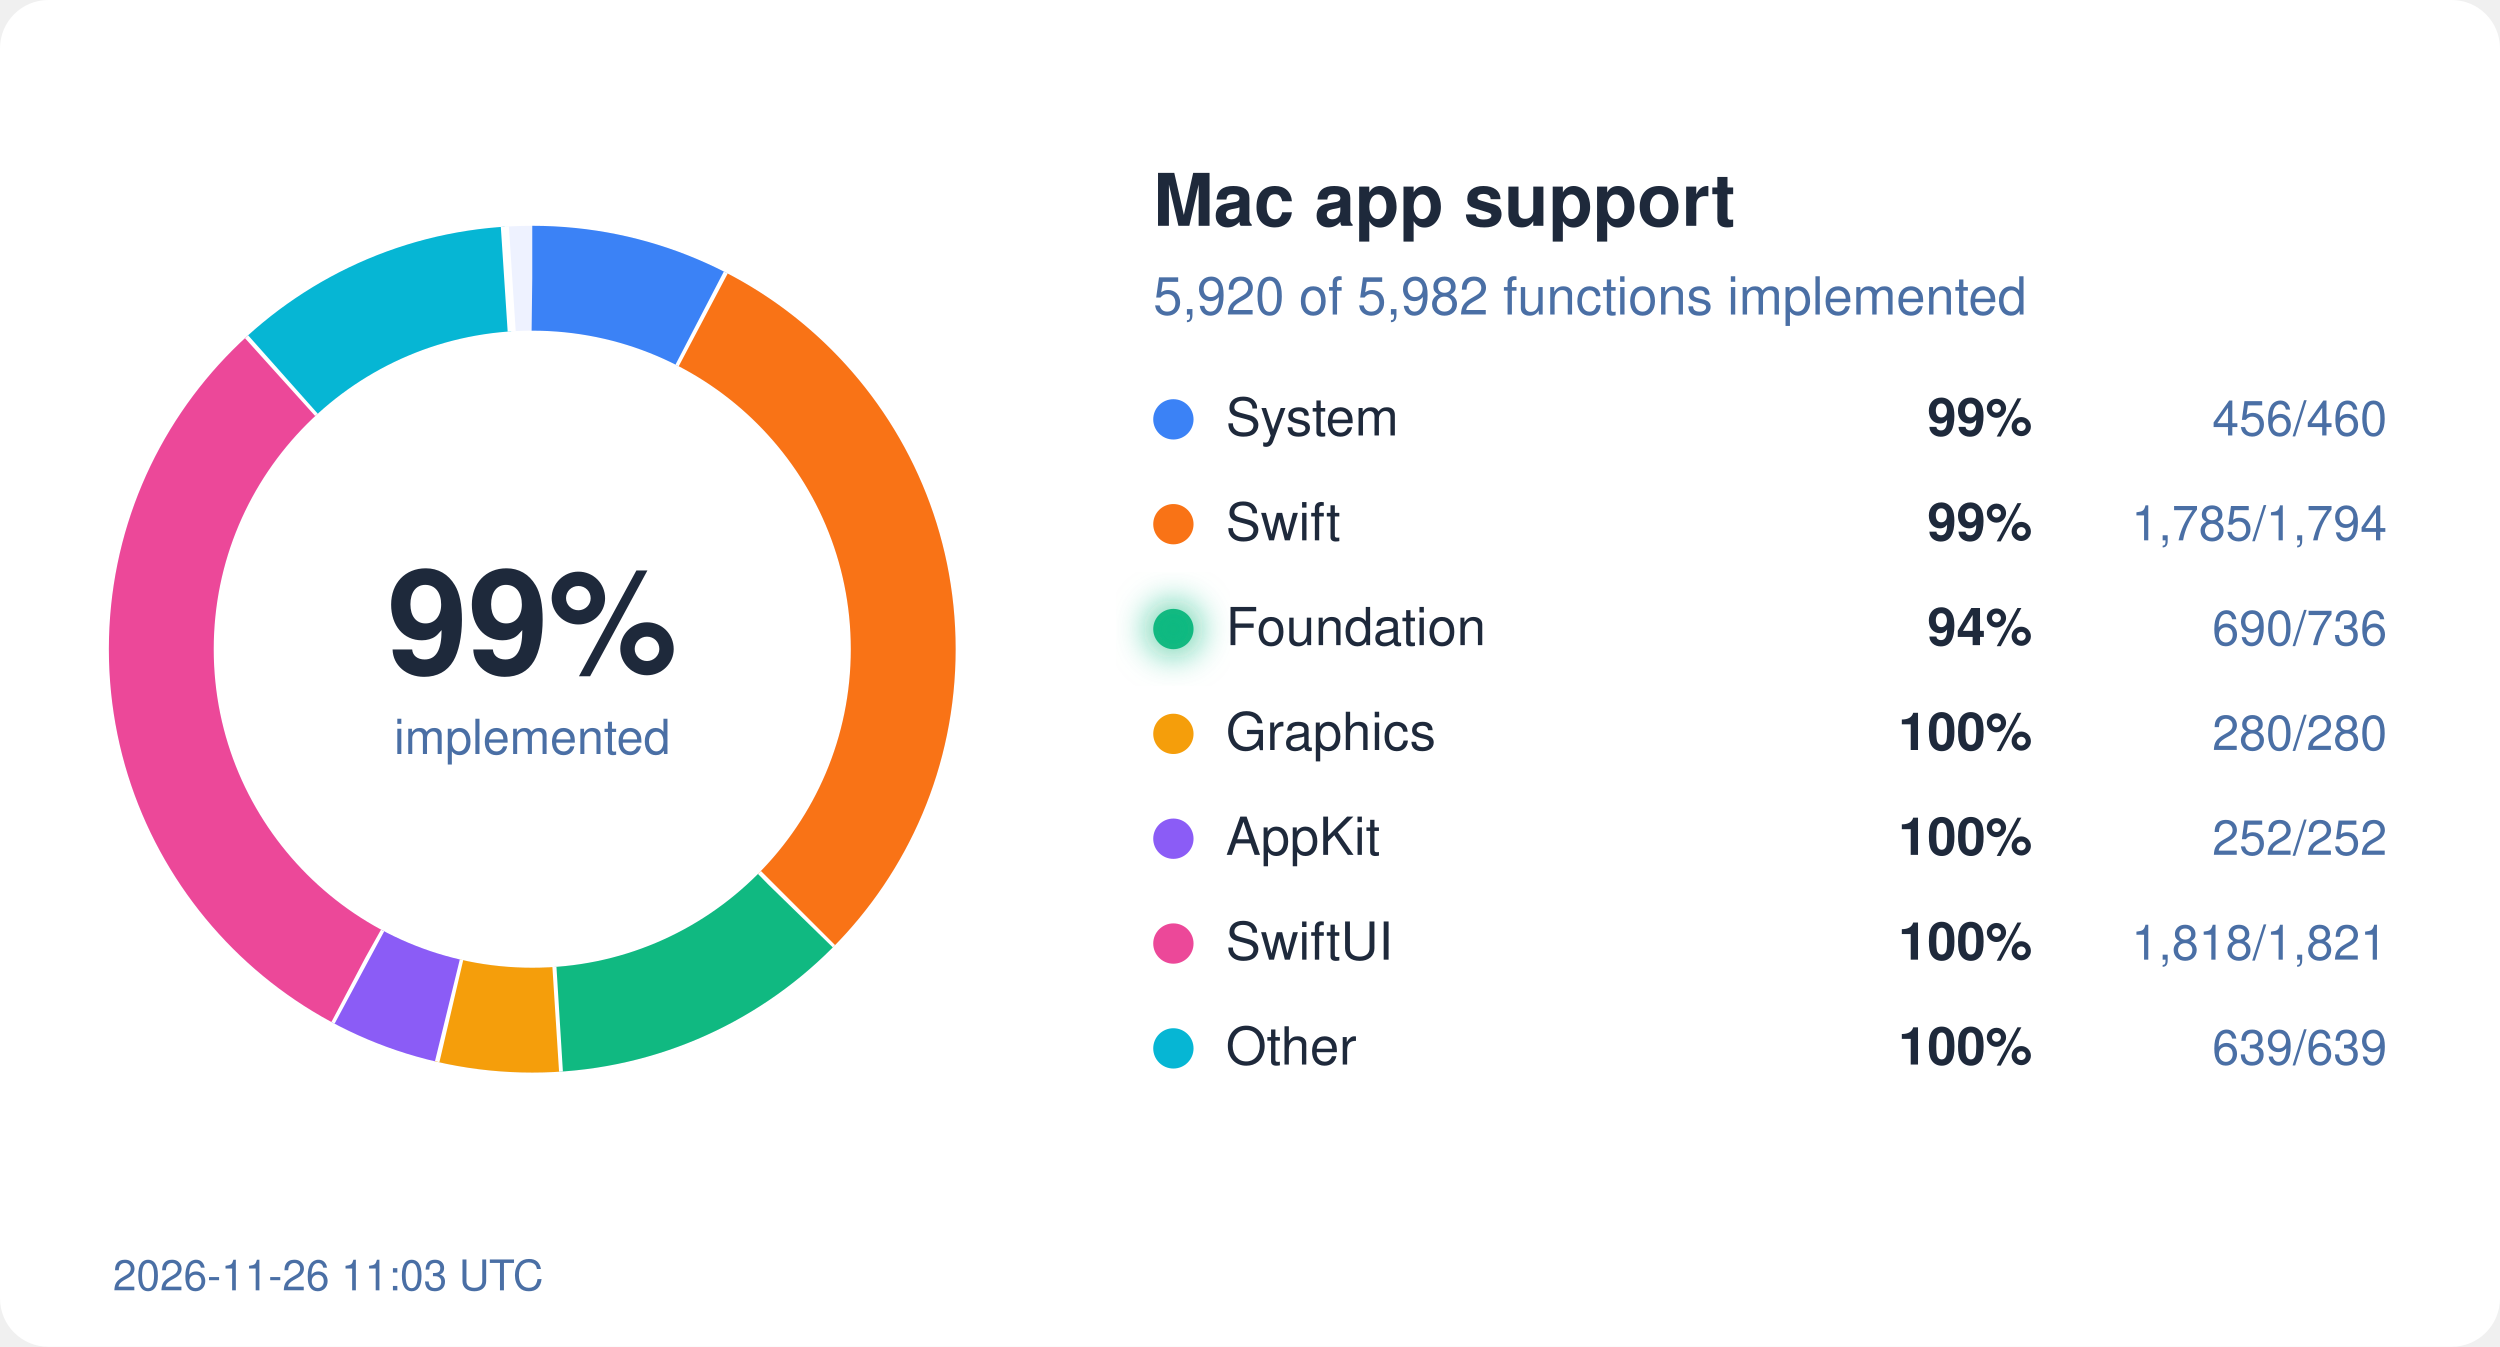
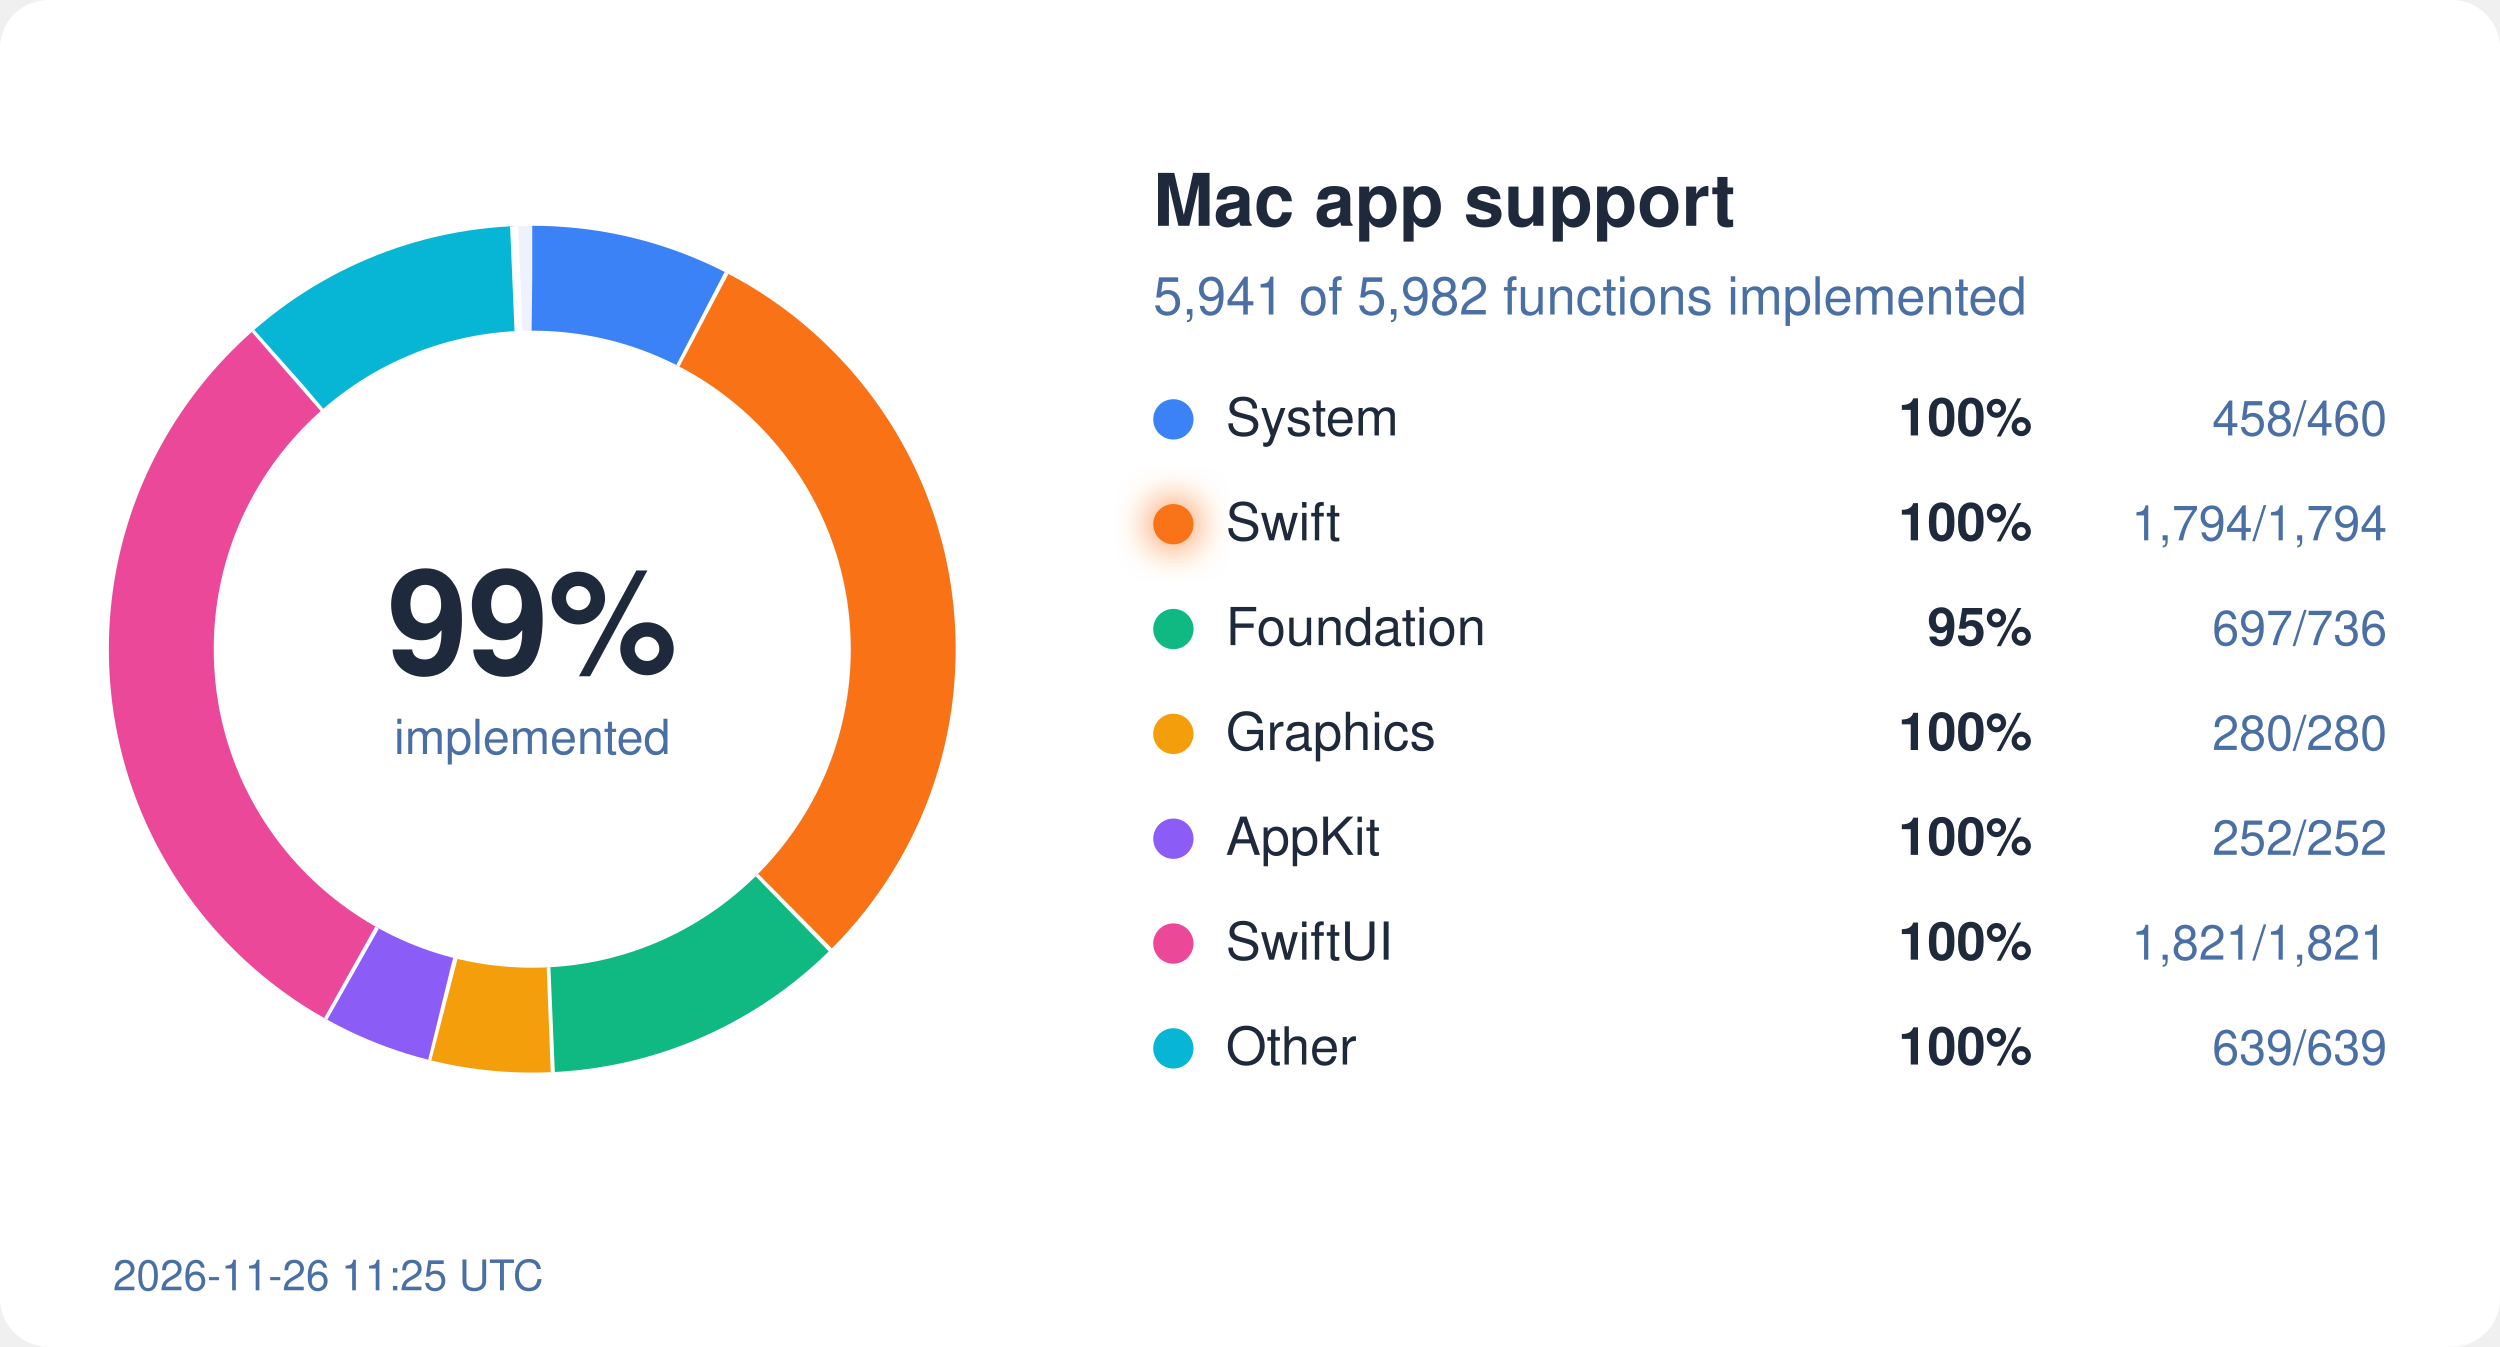
<svg xmlns="http://www.w3.org/2000/svg" width="620" height="334" viewBox="0 0 620 334">
  <style>
  text { font-family: system-ui, -apple-system, "Segoe UI", Helvetica, Arial, sans-serif; }
  .bg { fill: #ffffff; } .ink { fill: #1e293b; } .mute { fill: #4a6fa5; }
  .track { stroke: #eef2ff; } .gap { stroke: #ffffff; }
  .s-System { stroke: #3b82f6; } .f-System { fill: #3b82f6; }
  .s-Swift { stroke: #f97316; } .f-Swift { fill: #f97316; }
  .s-Foundation { stroke: #10b981; } .f-Foundation { fill: #10b981; }
  .s-Graphics { stroke: #f59e0b; } .f-Graphics { fill: #f59e0b; }
  .s-AppKit { stroke: #8b5cf6; } .f-AppKit { fill: #8b5cf6; }
  .s-SwiftUI { stroke: #ec4899; } .f-SwiftUI { fill: #ec4899; }
  .s-Other { stroke: #06b6d4; } .f-Other { fill: #06b6d4; }
  @media (prefers-color-scheme: dark) {
    .bg { fill: #0d1117; } .ink { fill: #e6edf3; } .mute { fill: #8fb4e3; }
    .track { stroke: #12263f; } .gap { stroke: #0d1117; }
    .s-System { stroke: #60a5fa; } .f-System { fill: #60a5fa; }
    .s-Swift { stroke: #fb923c; } .f-Swift { fill: #fb923c; }
    .s-Foundation { stroke: #34d399; } .f-Foundation { fill: #34d399; }
    .s-Graphics { stroke: #fbbf24; } .f-Graphics { fill: #fbbf24; }
    .s-AppKit { stroke: #a78bfa; } .f-AppKit { fill: #a78bfa; }
    .s-SwiftUI { stroke: #f472b6; } .f-SwiftUI { fill: #f472b6; }
    .s-Other { stroke: #22d3ee; } .f-Other { fill: #22d3ee; }
  }
</style>
  <defs>
    <filter id="glow" x="-50%" y="-50%" width="200%" height="200%">
      <feGaussianBlur stdDeviation="4" />
    </filter>
  </defs>
  <rect width="620" height="334" rx="12" class="bg" />
  <circle cx="132" cy="161" r="92" fill="none" class="track" stroke-width="26" />
-   <circle cx="132" cy="161" r="92" fill="none" class="s-System" stroke-width="26" stroke-dasharray="44.06 578.05" stroke-dashoffset="-0.00" transform="rotate(-90 132 161)" />
-   <line x1="168.4" y1="90.9" x2="180.4" y2="67.8" class="gap" stroke-width="2" />
-   <circle cx="132" cy="161" r="92" fill="none" class="s-Swift" stroke-width="26" stroke-dasharray="172.49 578.05" stroke-dashoffset="-44.06" transform="rotate(-90 132 161)" />
-   <line x1="188.0" y1="216.7" x2="206.4" y2="235.1" class="gap" stroke-width="2" />
-   <circle cx="132" cy="161" r="92" fill="none" class="s-Foundation" stroke-width="26" stroke-dasharray="66.68 578.05" stroke-dashoffset="-216.55" transform="rotate(-90 132 161)" />
-   <line x1="137.0" y1="239.8" x2="138.6" y2="265.8" class="gap" stroke-width="2" />
-   <circle cx="132" cy="161" r="92" fill="none" class="s-Graphics" stroke-width="26" stroke-dasharray="27.06 578.05" stroke-dashoffset="-283.23" transform="rotate(-90 132 161)" />
-   <line x1="113.9" y1="237.9" x2="108.0" y2="263.2" class="gap" stroke-width="2" />
-   <circle cx="132" cy="161" r="92" fill="none" class="s-AppKit" stroke-width="26" stroke-dasharray="24.35 578.05" stroke-dashoffset="-310.29" transform="rotate(-90 132 161)" />
-   <line x1="94.4" y1="230.5" x2="82.1" y2="253.4" class="gap" stroke-width="2" />
-   <circle cx="132" cy="161" r="92" fill="none" class="s-SwiftUI" stroke-width="26" stroke-dasharray="175.68 578.05" stroke-dashoffset="-334.64" transform="rotate(-90 132 161)" />
-   <line x1="78.9" y1="102.5" x2="61.5" y2="83.2" class="gap" stroke-width="2" />
-   <circle cx="132" cy="161" r="92" fill="none" class="s-Other" stroke-width="26" stroke-dasharray="61.75 578.05" stroke-dashoffset="-510.31" transform="rotate(-90 132 161)" />
-   <line x1="126.9" y1="82.2" x2="125.2" y2="56.2" class="gap" stroke-width="2" />
+   <circle cx="132" cy="161" r="92" fill="none" class="s-System" stroke-width="26" stroke-dasharray="44.26 578.05" stroke-dashoffset="-0.00" transform="rotate(-90 132 161)" />
+   <line x1="168.6" y1="91.0" x2="180.6" y2="67.9" class="gap" stroke-width="2" />
+   <circle cx="132" cy="161" r="92" fill="none" class="s-Swift" stroke-width="26" stroke-dasharray="173.36 578.05" stroke-dashoffset="-44.26" transform="rotate(-90 132 161)" />
+   <line x1="187.3" y1="217.4" x2="205.6" y2="235.9" class="gap" stroke-width="2" />
+   <circle cx="132" cy="161" r="92" fill="none" class="s-Foundation" stroke-width="26" stroke-dasharray="67.35 578.05" stroke-dashoffset="-217.62" transform="rotate(-90 132 161)" />
+   <line x1="135.5" y1="239.9" x2="136.6" y2="265.9" class="gap" stroke-width="2" />
+   <circle cx="132" cy="161" r="92" fill="none" class="s-Graphics" stroke-width="26" stroke-dasharray="27.06 578.05" stroke-dashoffset="-284.97" transform="rotate(-90 132 161)" />
+   <line x1="112.5" y1="237.5" x2="106.0" y2="262.7" class="gap" stroke-width="2" />
+   <circle cx="132" cy="161" r="92" fill="none" class="s-AppKit" stroke-width="26" stroke-dasharray="24.35 578.05" stroke-dashoffset="-312.02" transform="rotate(-90 132 161)" />
+   <line x1="93.1" y1="229.8" x2="80.3" y2="252.4" class="gap" stroke-width="2" />
+   <circle cx="132" cy="161" r="92" fill="none" class="s-SwiftUI" stroke-width="26" stroke-dasharray="175.97 578.05" stroke-dashoffset="-336.38" transform="rotate(-90 132 161)" />
+   <line x1="80.3" y1="101.3" x2="63.2" y2="81.7" class="gap" stroke-width="2" />
+   <circle cx="132" cy="161" r="92" fill="none" class="s-Other" stroke-width="26" stroke-dasharray="61.75 578.05" stroke-dashoffset="-512.34" transform="rotate(-90 132 161)" />
+   <line x1="128.6" y1="82.1" x2="127.5" y2="56.1" class="gap" stroke-width="2" />
  <text x="132" y="167" text-anchor="middle" class="ink" font-size="36" font-weight="700">99%</text>
  <text x="132" y="187" text-anchor="middle" class="mute" font-size="12">implemented</text>
  <text x="286" y="56" class="ink" font-size="18" font-weight="600">Mac app support</text>
-   <text x="286" y="78" class="mute" font-size="13">5,920 of 5,982 functions implemented</text>
+   <text x="286" y="78" class="mute" font-size="13">5,941 of 5,982 functions implemented</text>
  <circle cx="291" cy="104" r="5" class="f-System" />
  <text x="304" y="108" class="ink" font-size="13">System</text>
-   <text x="504" y="108" class="ink" font-size="13" font-weight="600" text-anchor="end">99%</text>
-   <text x="592" y="108" class="mute" font-size="12" text-anchor="end">456/460</text>
+   <text x="504" y="108" class="ink" font-size="13" font-weight="600" text-anchor="end">100%</text>
+   <text x="592" y="108" class="mute" font-size="12" text-anchor="end">458/460</text>
  <circle cx="291" cy="130" r="5" class="f-Swift" />
  <text x="304" y="134" class="ink" font-size="13">Swift</text>
-   <text x="504" y="134" class="ink" font-size="13" font-weight="600" text-anchor="end">99%</text>
-   <text x="592" y="134" class="mute" font-size="12" text-anchor="end">1,785/1,794</text>
+   <circle cx="291" cy="130" r="7" class="f-Swift" filter="url(#glow)" opacity="0.6" />
+   <text x="504" y="134" class="ink" font-size="13" font-weight="600" text-anchor="end">100%</text>
+   <text x="592" y="134" class="mute" font-size="12" text-anchor="end">1,794/1,794</text>
  <circle cx="291" cy="156" r="5" class="f-Foundation" />
  <text x="304" y="160" class="ink" font-size="13">Foundation</text>
-   <circle cx="291" cy="156" r="7" class="f-Foundation" filter="url(#glow)" opacity="0.6" />
-   <text x="504" y="160" class="ink" font-size="13" font-weight="600" text-anchor="end">94%</text>
-   <text x="592" y="160" class="mute" font-size="12" text-anchor="end">690/736</text>
+   <text x="504" y="160" class="ink" font-size="13" font-weight="600" text-anchor="end">95%</text>
+   <text x="592" y="160" class="mute" font-size="12" text-anchor="end">697/736</text>
  <circle cx="291" cy="182" r="5" class="f-Graphics" />
  <text x="304" y="186" class="ink" font-size="13">Graphics</text>
  <text x="504" y="186" class="ink" font-size="13" font-weight="600" text-anchor="end">100%</text>
  <text x="592" y="186" class="mute" font-size="12" text-anchor="end">280/280</text>
  <circle cx="291" cy="208" r="5" class="f-AppKit" />
  <text x="304" y="212" class="ink" font-size="13">AppKit</text>
  <text x="504" y="212" class="ink" font-size="13" font-weight="600" text-anchor="end">100%</text>
  <text x="592" y="212" class="mute" font-size="12" text-anchor="end">252/252</text>
  <circle cx="291" cy="234" r="5" class="f-SwiftUI" />
  <text x="304" y="238" class="ink" font-size="13">SwiftUI</text>
  <text x="504" y="238" class="ink" font-size="13" font-weight="600" text-anchor="end">100%</text>
-   <text x="592" y="238" class="mute" font-size="12" text-anchor="end">1,818/1,821</text>
+   <text x="592" y="238" class="mute" font-size="12" text-anchor="end">1,821/1,821</text>
  <circle cx="291" cy="260" r="5" class="f-Other" />
  <text x="304" y="264" class="ink" font-size="13">Other</text>
  <text x="504" y="264" class="ink" font-size="13" font-weight="600" text-anchor="end">100%</text>
  <text x="592" y="264" class="mute" font-size="12" text-anchor="end">639/639</text>
-   <text x="28" y="320" class="mute" font-size="10.5">2026-11-26 11:03 UTC</text>
+   <text x="28" y="320" class="mute" font-size="10.5">2026-11-26 11:25 UTC</text>
</svg>
